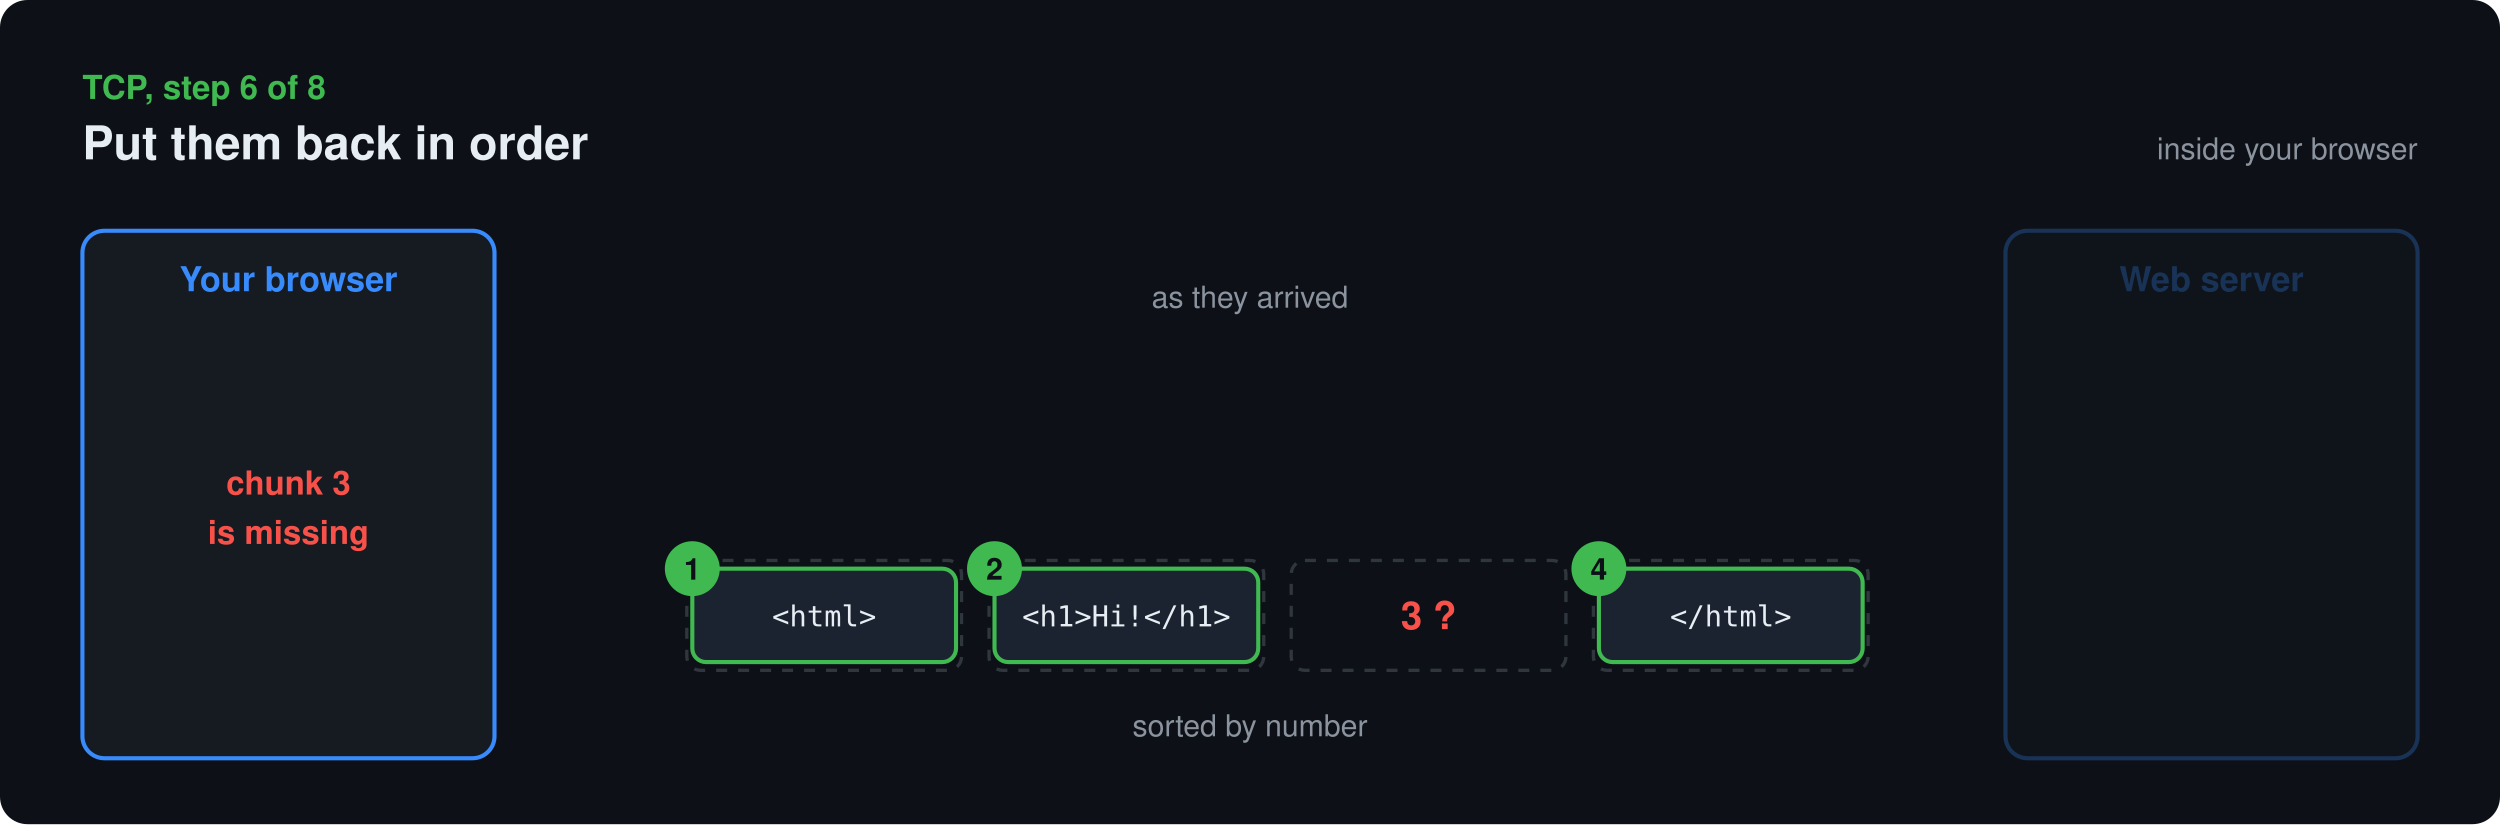
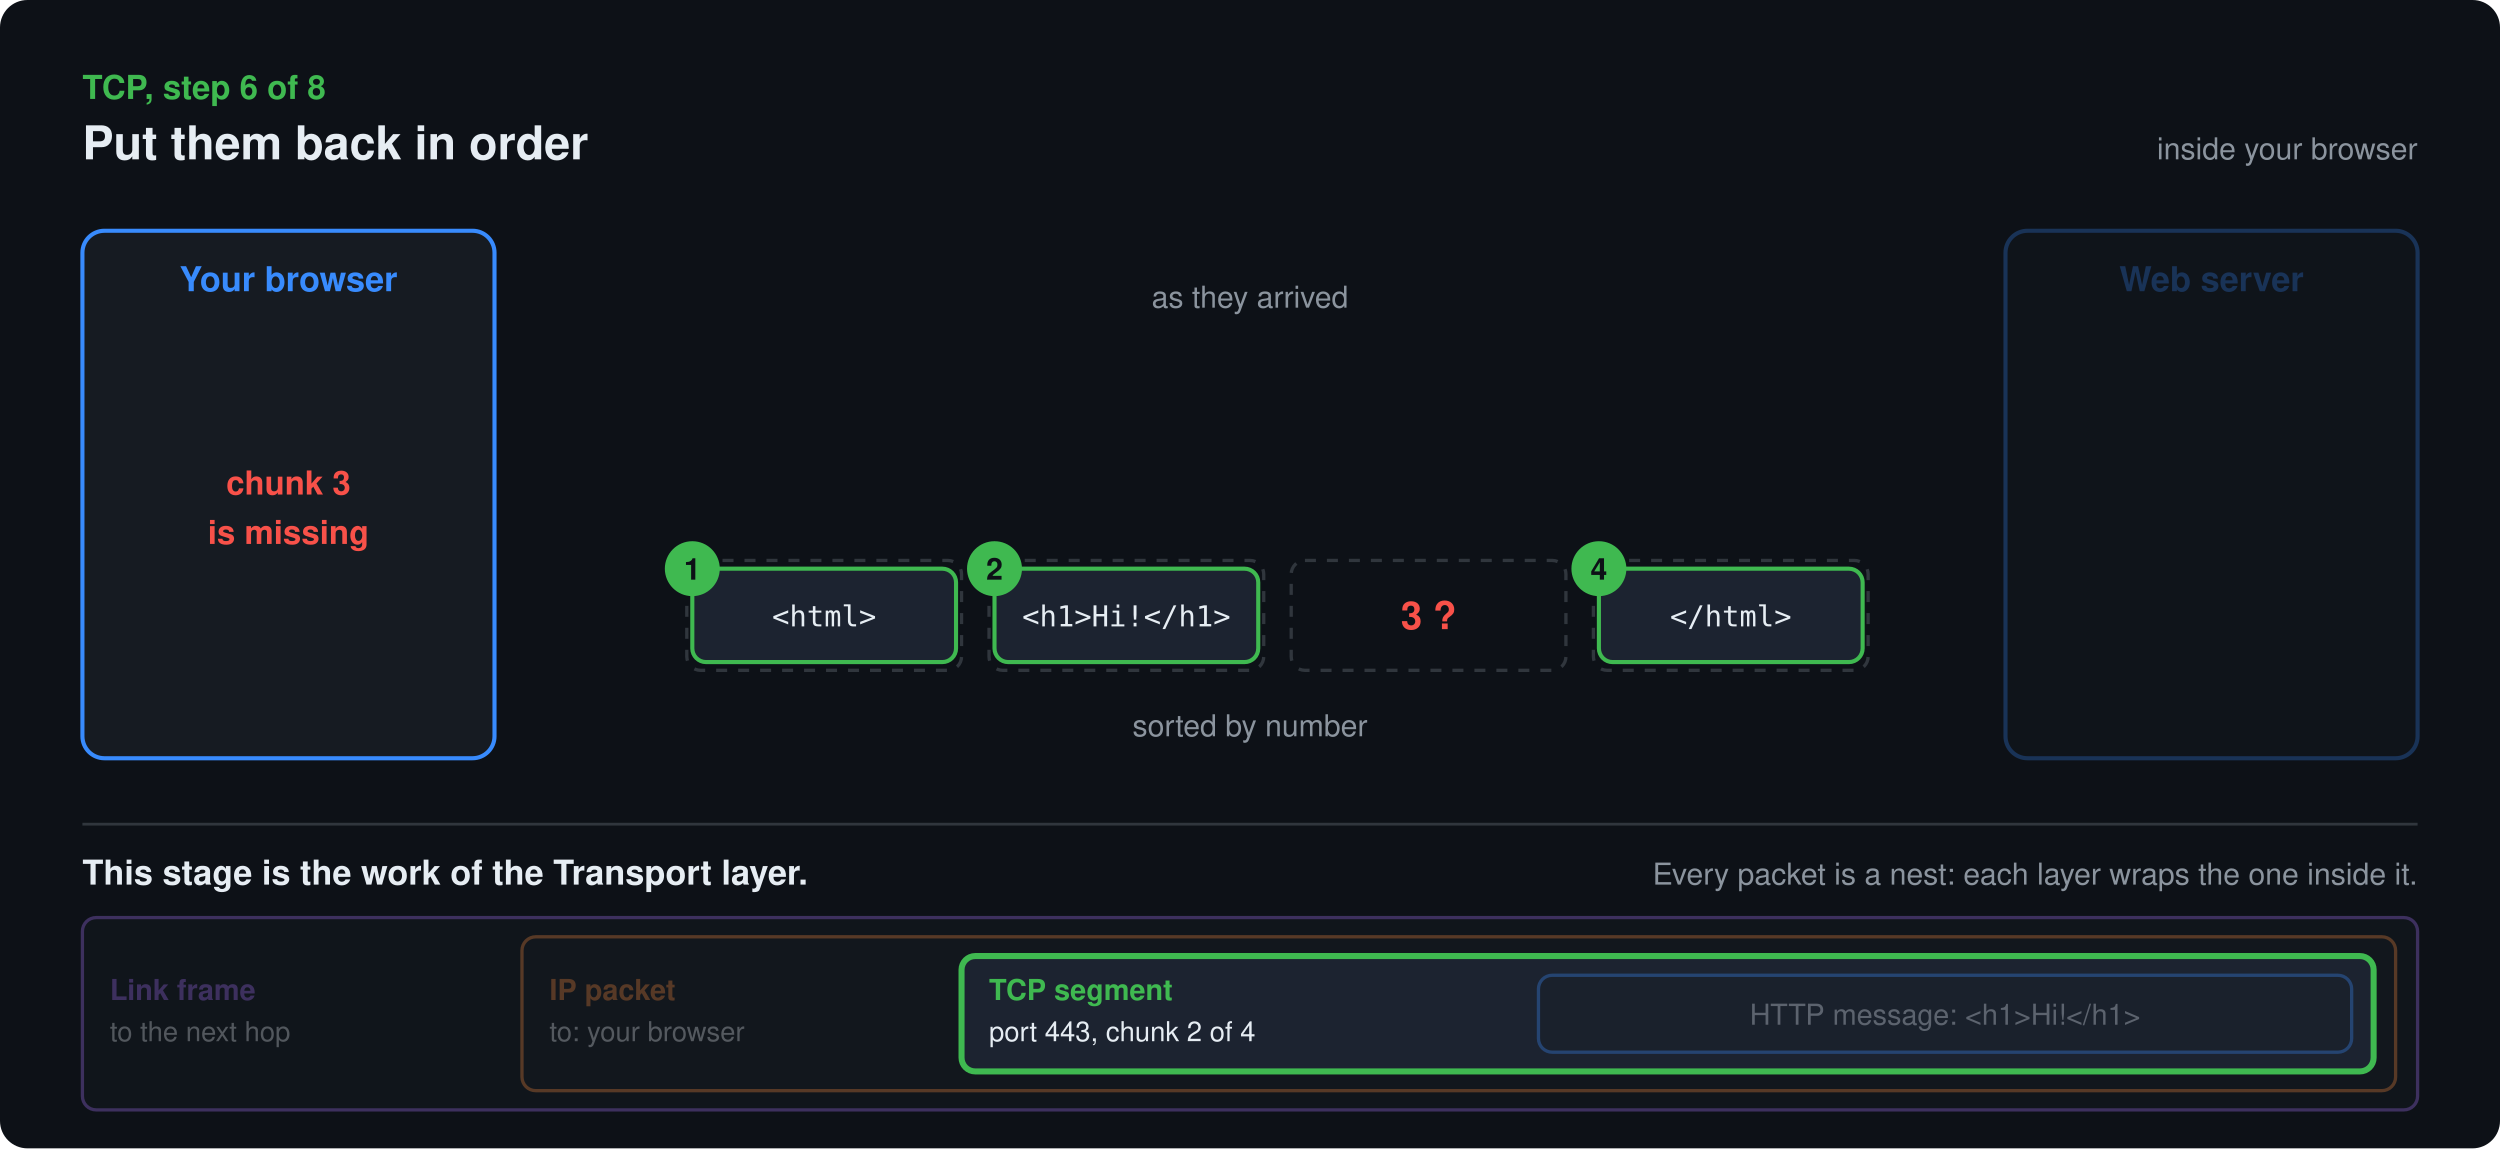
- <svg xmlns="http://www.w3.org/2000/svg" viewBox="0 0 910 300" width="910" height="300" font-family="-apple-system, 'Segoe UI', Helvetica, Arial, sans-serif" font-size="12">
+ <svg xmlns="http://www.w3.org/2000/svg" viewBox="0 0 910 418" width="910" height="418" font-family="-apple-system, 'Segoe UI', Helvetica, Arial, sans-serif" font-size="12">
  <style>@keyframes o1{0%,10%{opacity:1;transform:translate(345px,140px)}10.5%{opacity:1;transform:translate(345px,140px)}26.0%{opacity:1;transform:translate(410px,224px)}27.5%,100%{opacity:1;transform:translate(410px,224px)}} .o1{opacity:1;transform:translate(410px,224px);animation:o1 10s linear infinite} @keyframes o0{0%,30%{opacity:1;transform:translate(455px,140px)}30.5%{opacity:1;transform:translate(455px,140px)}46.0%{opacity:1;transform:translate(300px,224px)}47.5%,100%{opacity:1;transform:translate(300px,224px)}} .o0{opacity:1;transform:translate(300px,224px);animation:o0 10s linear infinite} @keyframes o3{0%,50%{opacity:1;transform:translate(565px,140px)}50.5%{opacity:1;transform:translate(565px,140px)}66.0%{opacity:1;transform:translate(630px,224px)}67.5%,100%{opacity:1;transform:translate(630px,224px)}} .o3{opacity:1;transform:translate(630px,224px);animation:o3 10s linear infinite} @keyframes gap{0%,72%{opacity:0}74%,96%{opacity:1}100%{opacity:0}} .gap{animation:gap 10s linear infinite} @media (prefers-reduced-motion: reduce){*{animation:none!important}}</style>
  <defs>
    <marker id="m8b949e" viewBox="0 0 10 10" refX="9" refY="5" markerWidth="7" markerHeight="7" orient="auto-start-reverse">
      <path d="M0 0 L10 5 L0 10 z" fill="#8b949e" />
    </marker>
  </defs>
-   <rect width="910" height="300" rx="10" fill="#0d1117" />
+   <rect width="910" height="418" rx="10" fill="#0d1117" />
  <text x="30" y="36" fill="#3fb950" font-size="12" font-weight="700">TCP, step 6 of 8</text>
  <text x="30" y="58" fill="#e6edf3" font-size="17" font-weight="700">Put them back in order</text>
  <text x="880" y="58" text-anchor="end" fill="#8b949e" font-size="11">inside your browser</text>
  <g>
    <rect x="30" y="84" width="150" height="192" rx="8" fill="#161b22" stroke="#388bfd" stroke-width="1.5" />
    <text x="105" y="106" text-anchor="middle" fill="#388bfd" font-size="12.5" font-weight="700">Your browser</text>
  </g>
  <g opacity=".28">
    <rect x="730" y="84" width="150" height="192" rx="8" fill="#161b22" stroke="#388bfd" stroke-width="1.5" />
    <text x="805" y="106" text-anchor="middle" fill="#388bfd" font-size="12.5" font-weight="700">Web server</text>
  </g>
  <text x="455" y="112" text-anchor="middle" fill="#8b949e" font-size="11">as they arrived</text>
  <text x="455" y="268" text-anchor="middle" fill="#8b949e" font-size="11">sorted by number</text>
  <rect x="250" y="204" width="100" height="40" rx="5" fill="none" stroke="#30363d" stroke-width="1.2" stroke-dasharray="4 4" />
  <rect x="360" y="204" width="100" height="40" rx="5" fill="none" stroke="#30363d" stroke-width="1.2" stroke-dasharray="4 4" />
  <rect x="470" y="204" width="100" height="40" rx="5" fill="none" stroke="#30363d" stroke-width="1.2" stroke-dasharray="4 4" />
  <rect x="580" y="204" width="100" height="40" rx="5" fill="none" stroke="#30363d" stroke-width="1.2" stroke-dasharray="4 4" />
  <g class="o1">
    <rect x="-48.0" y="-17.0" width="96" height="34" rx="5" fill="#1c2330" stroke="#3fb950" stroke-width="1.5" />
    <text x="0" y="4" text-anchor="middle" fill="#e6edf3" font-size="10.5" font-family="ui-monospace, SFMono-Regular, Menlo, Consolas, monospace">&lt;h1&gt;Hi!&lt;/h1&gt;</text>
    <circle cx="-48.0" cy="-17.0" r="10" fill="#3fb950" />
    <text x="-48.0" y="-13.0" text-anchor="middle" fill="#0d1117" font-size="11" font-weight="700">2</text>
  </g>
  <g class="o0">
    <rect x="-48.0" y="-17.0" width="96" height="34" rx="5" fill="#1c2330" stroke="#3fb950" stroke-width="1.5" />
    <text x="0" y="4" text-anchor="middle" fill="#e6edf3" font-size="10.5" font-family="ui-monospace, SFMono-Regular, Menlo, Consolas, monospace">&lt;html&gt;</text>
    <circle cx="-48.0" cy="-17.0" r="10" fill="#3fb950" />
    <text x="-48.0" y="-13.0" text-anchor="middle" fill="#0d1117" font-size="11" font-weight="700">1</text>
  </g>
  <g class="o3">
    <rect x="-48.0" y="-17.0" width="96" height="34" rx="5" fill="#1c2330" stroke="#3fb950" stroke-width="1.5" />
    <text x="0" y="4" text-anchor="middle" fill="#e6edf3" font-size="10.5" font-family="ui-monospace, SFMono-Regular, Menlo, Consolas, monospace">&lt;/html&gt;</text>
    <circle cx="-48.0" cy="-17.0" r="10" fill="#3fb950" />
    <text x="-48.0" y="-13.0" text-anchor="middle" fill="#0d1117" font-size="11" font-weight="700">4</text>
  </g>
  <text x="520" y="229" text-anchor="middle" fill="#f85149" font-size="14" font-weight="700" class="gap">3 ?</text>
  <text x="105" y="180" text-anchor="middle" fill="#f85149" font-size="12" font-weight="700" class="gap">chunk 3</text>
  <text x="105" y="198" text-anchor="middle" fill="#f85149" font-size="12" font-weight="700" class="gap">is missing</text>
+   <line x1="30" y1="300" x2="880" y2="300" stroke="#30363d" stroke-width="1" />
+   <text x="30" y="322" fill="#e6edf3" font-size="12.5" font-weight="700">This stage is the work of the Transport layer.</text>
+   <text x="880" y="322" text-anchor="end" fill="#8b949e" font-size="11">Every packet is a nest: each layer wraps the one inside it.</text>
+   <g opacity="0.32">
+     <rect x="30" y="334" width="850" height="70" rx="5" fill="#161b22" stroke="#a371f7" stroke-width="1.2" />
+     <text x="40" y="364" fill="#a371f7" font-size="10.5" font-weight="700">Link frame</text>
+     <text x="40" y="379" fill="#e6edf3" font-size="10">to the next hop</text>
+   </g>
+   <g opacity="0.32">
+     <rect x="190" y="341" width="682" height="56" rx="5" fill="#161b22" stroke="#f0883e" stroke-width="1.2" />
+     <text x="200" y="364" fill="#f0883e" font-size="10.5" font-weight="700">IP packet</text>
+     <text x="200" y="379" fill="#e6edf3" font-size="10">to: your browser</text>
+   </g>
+   <g opacity="1">
+     <rect x="350" y="348" width="514" height="42" rx="5" fill="#1c2330" stroke="#3fb950" stroke-width="2.2" />
+     <text x="360" y="364" fill="#3fb950" font-size="10.5" font-weight="700">TCP segment</text>
+     <text x="360" y="379" fill="#e6edf3" font-size="10">port 443, chunk 2 of 4</text>
+   </g>
+   <g opacity="0.32">
+     <rect x="560" y="355" width="296" height="28" rx="5" fill="#161b22" stroke="#388bfd" stroke-width="1.2" />
+     <text x="708.0" y="373" text-anchor="middle" fill="#e6edf3" font-size="10.5">HTTP message: &lt;h1&gt;Hi!&lt;/h1&gt;</text>
+   </g>
</svg>
